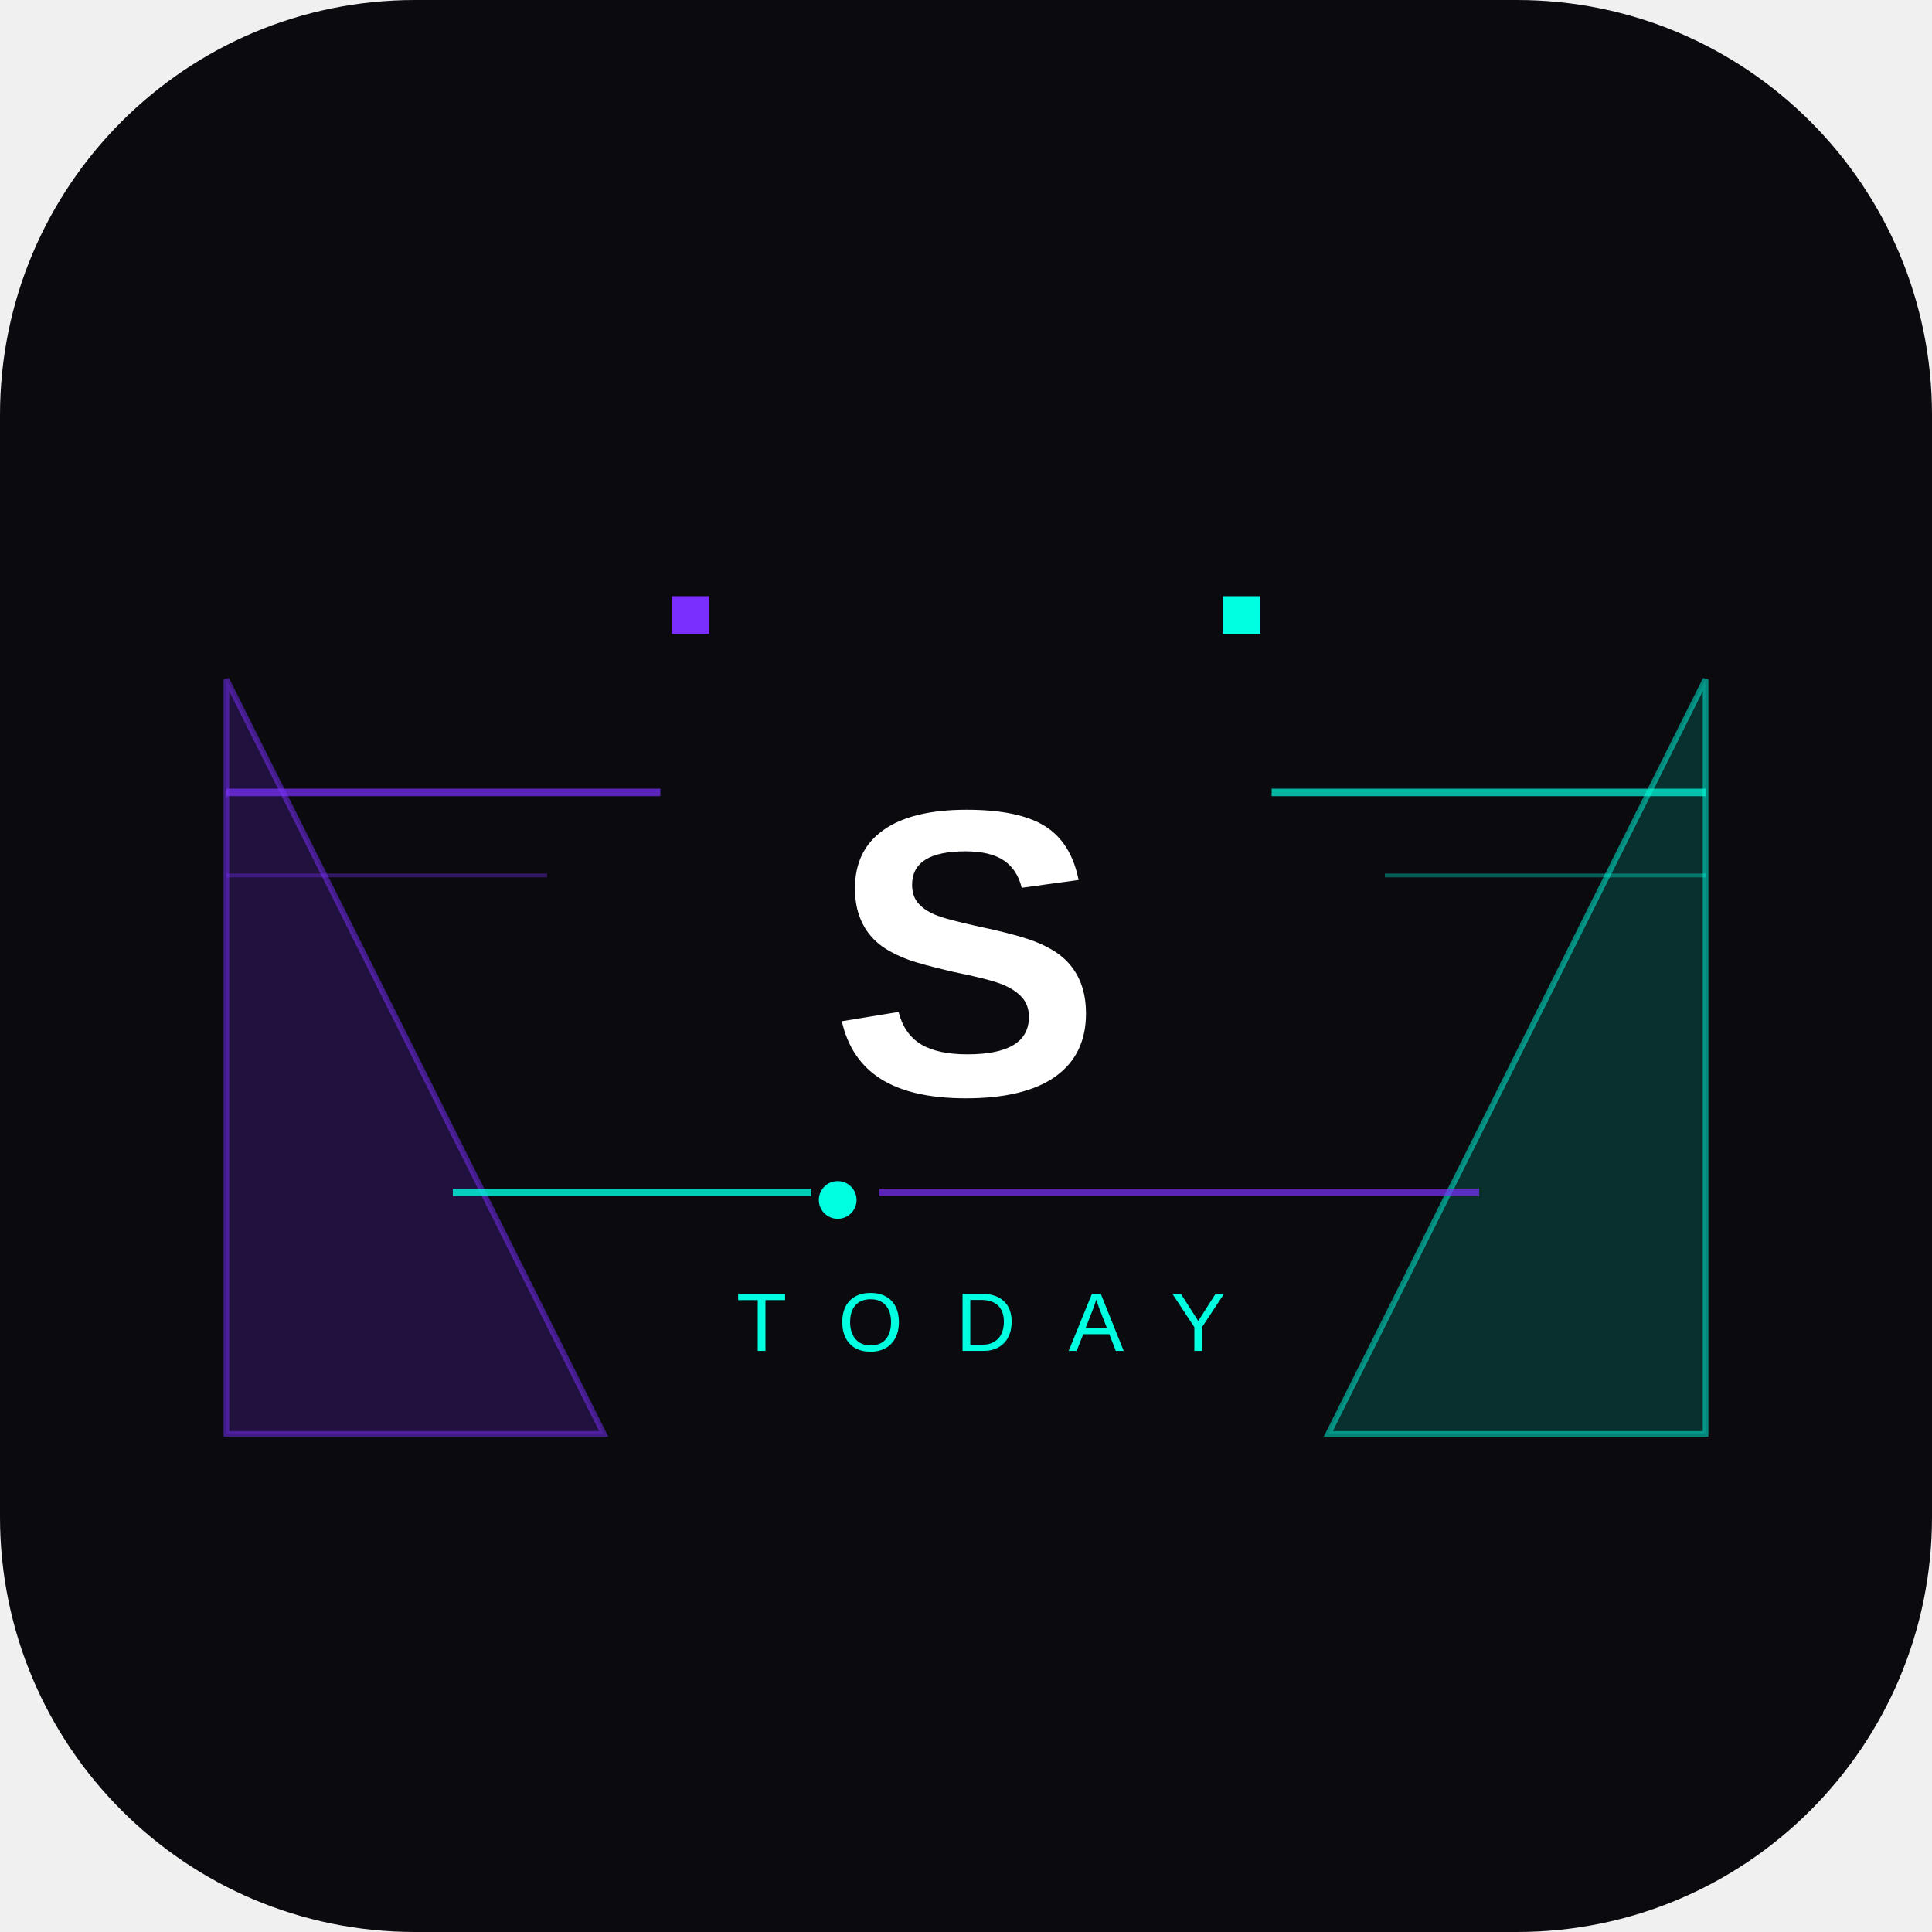
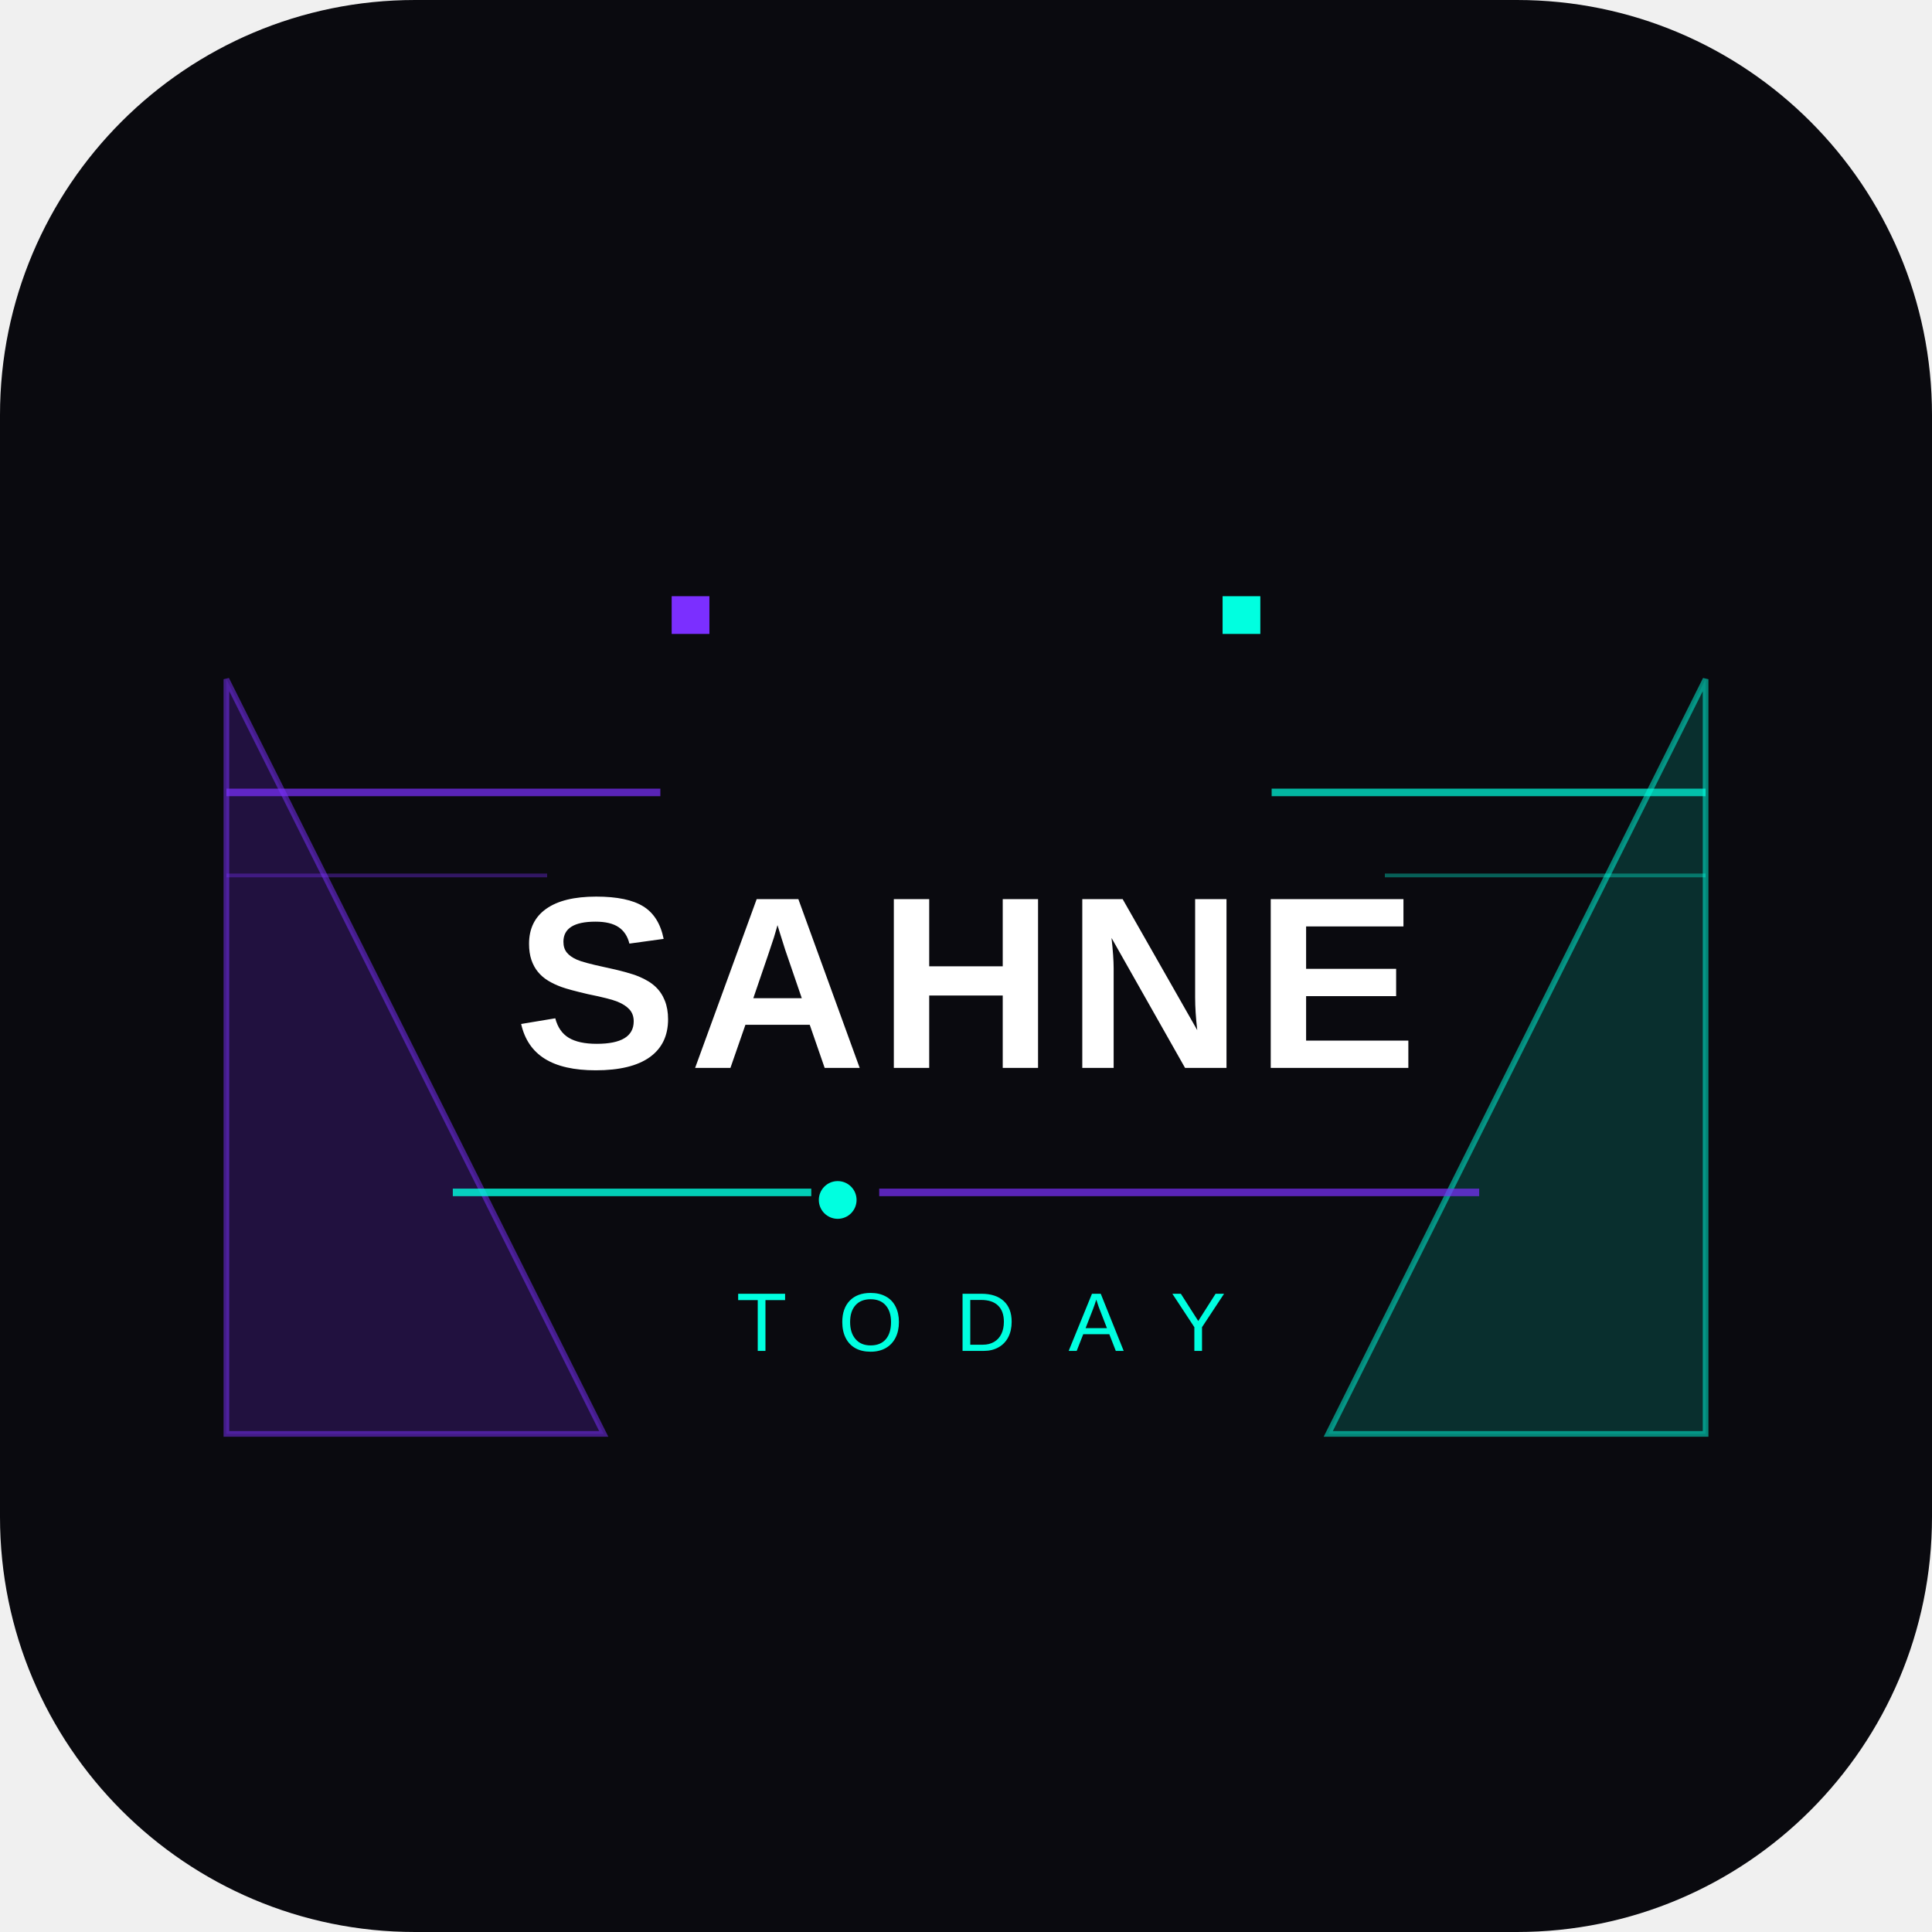
<svg xmlns="http://www.w3.org/2000/svg" width="512" height="512" viewBox="0 0 512 512" role="img">
  <rect width="512" height="512" fill="#0a0a0f" rx="110" />
  <polygon points="60,180 160,380 60,380" fill="#7b2fff" opacity="0.2" />
  <polygon points="60,180 160,380 60,380" stroke="#7b2fff" stroke-width="1.5" fill="none" opacity="0.5" />
  <polygon points="452,180 352,380 452,380" fill="#00ffe0" opacity="0.15" />
  <polygon points="452,180 352,380 452,380" stroke="#00ffe0" stroke-width="1.5" fill="none" opacity="0.5" />
  <line x1="60" y1="210" x2="175" y2="210" stroke="#7b2fff" stroke-width="2" opacity="0.7" />
  <line x1="60" y1="232" x2="145" y2="232" stroke="#7b2fff" stroke-width="1" opacity="0.35" />
  <line x1="337" y1="210" x2="452" y2="210" stroke="#00ffe0" stroke-width="2" opacity="0.7" />
  <line x1="367" y1="232" x2="452" y2="232" stroke="#00ffe0" stroke-width="1" opacity="0.35" />
  <rect x="178" y="158" width="10" height="10" fill="#7b2fff" />
  <rect x="324" y="158" width="10" height="10" fill="#00ffe0" />
-   <text x="256" y="290" font-family="Arial Black, Arial, sans-serif" font-weight="900" font-size="108" fill="#ffffff" text-anchor="middle" letter-spacing="2">S</text>
+   <text x="256" y="283" font-family="Arial Black, Arial, sans-serif" font-weight="900" font-size="65" fill="#ffffff" text-anchor="middle" letter-spacing="3">SAHNE</text>
  <circle cx="222" cy="318" r="5" fill="#00ffe0" />
  <line x1="120" y1="316" x2="215" y2="316" stroke="#00ffe0" stroke-width="2" opacity="0.8" />
  <line x1="233" y1="316" x2="392" y2="316" stroke="#7b2fff" stroke-width="2" opacity="0.7" />
  <text x="260" y="358" font-family="Arial, sans-serif" font-weight="300" font-size="22" fill="#00ffe0" text-anchor="middle" letter-spacing="14">TODAY</text>
</svg>
